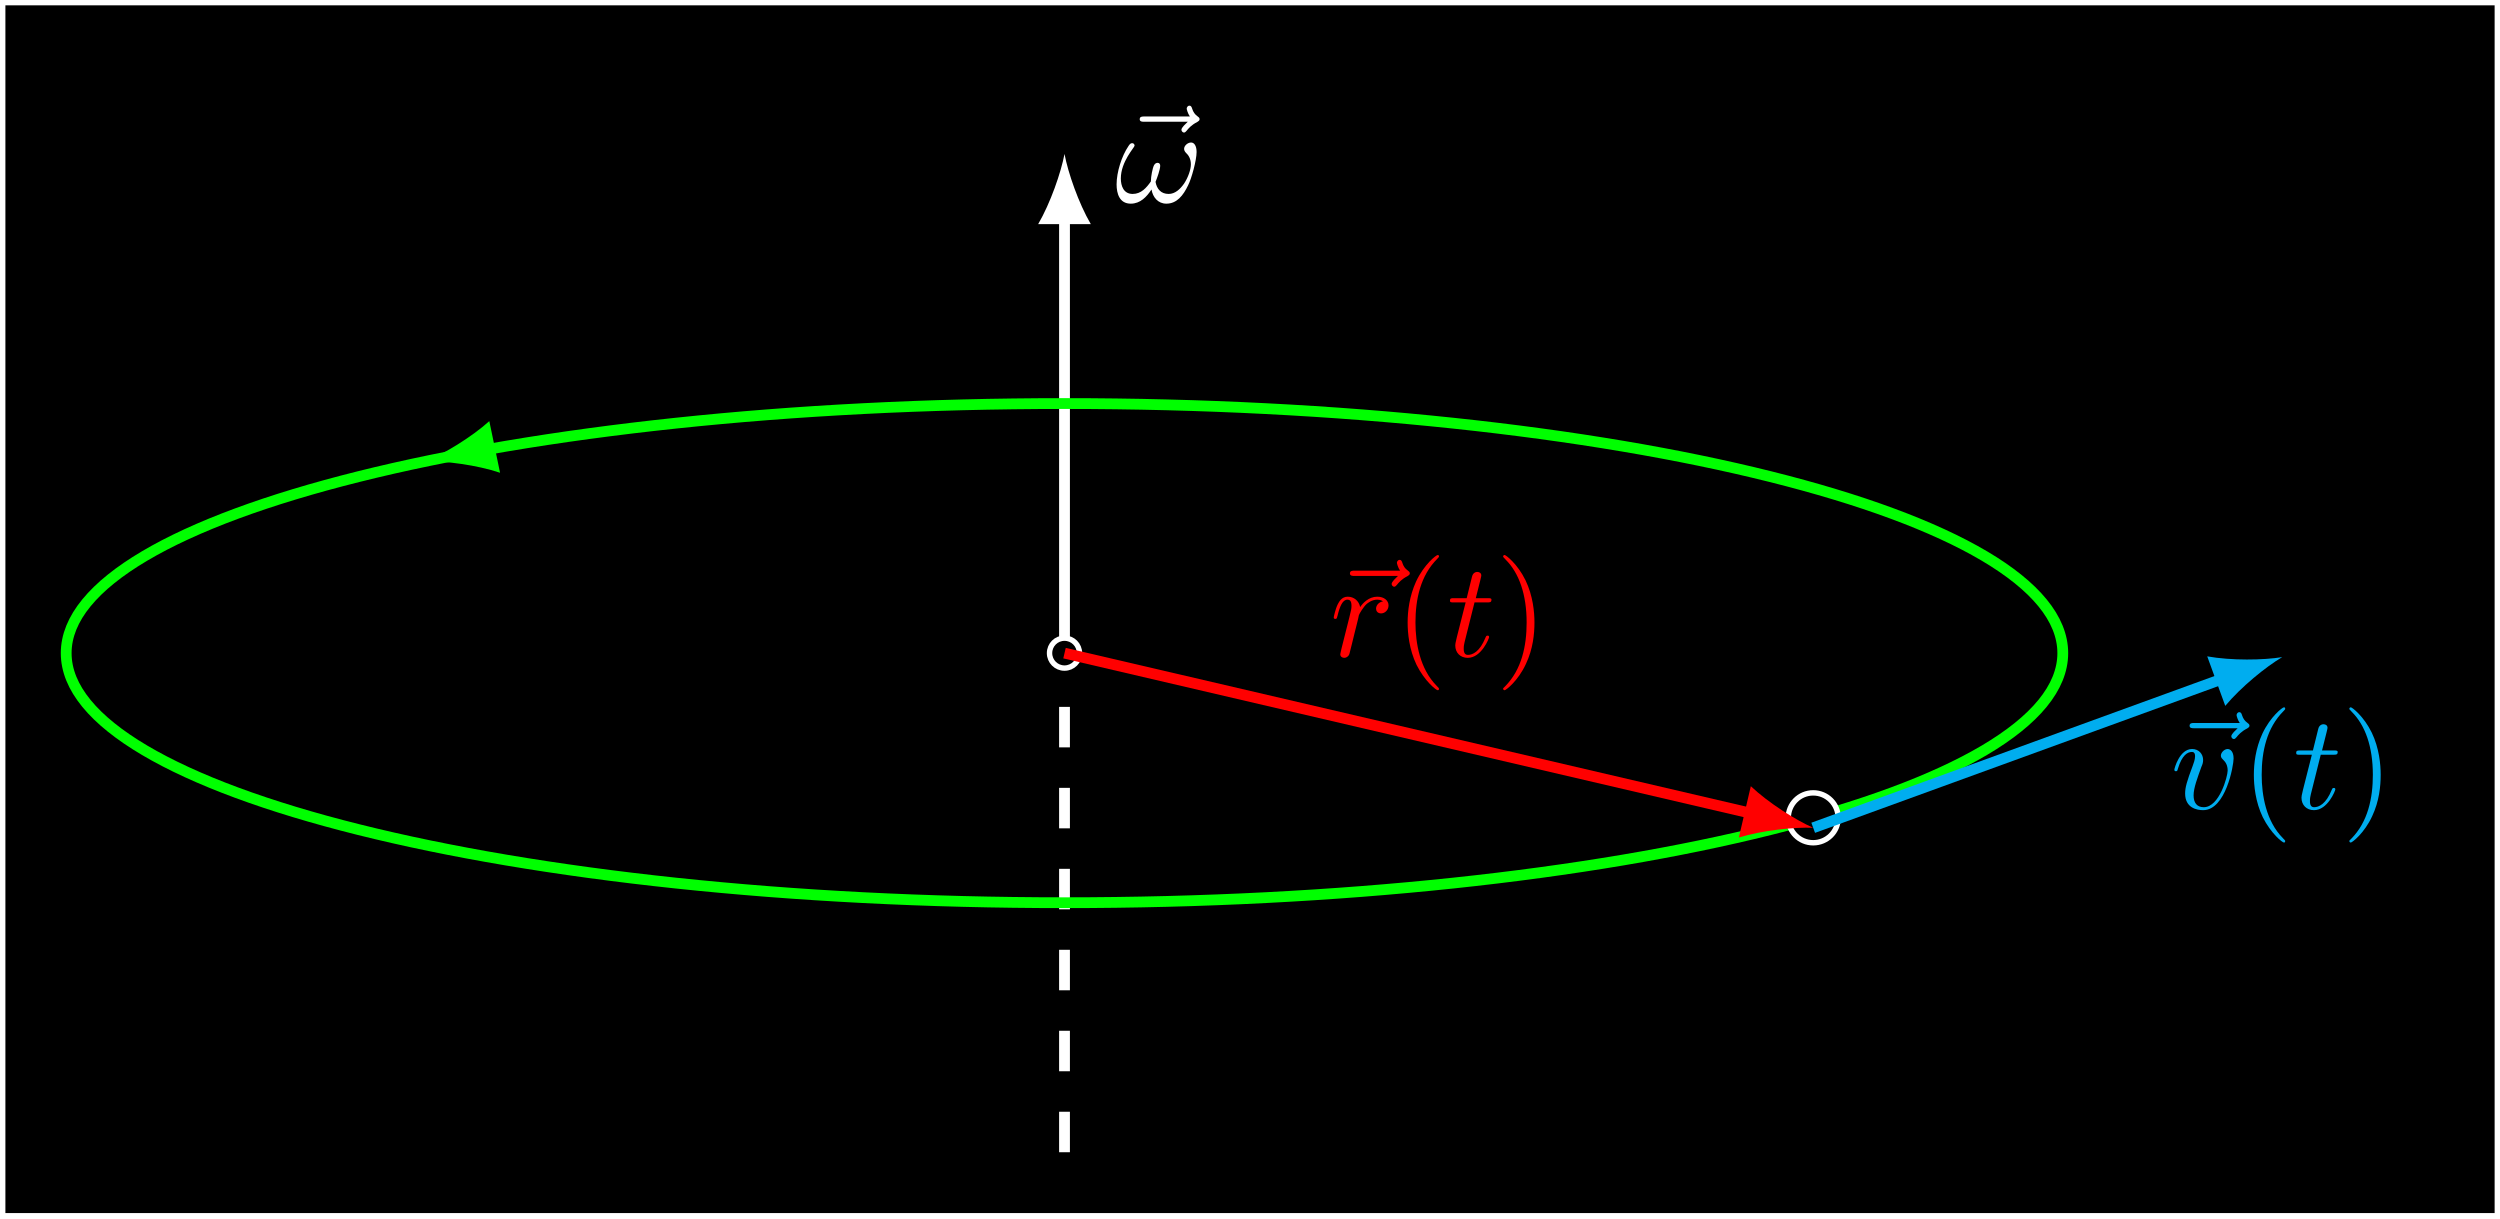
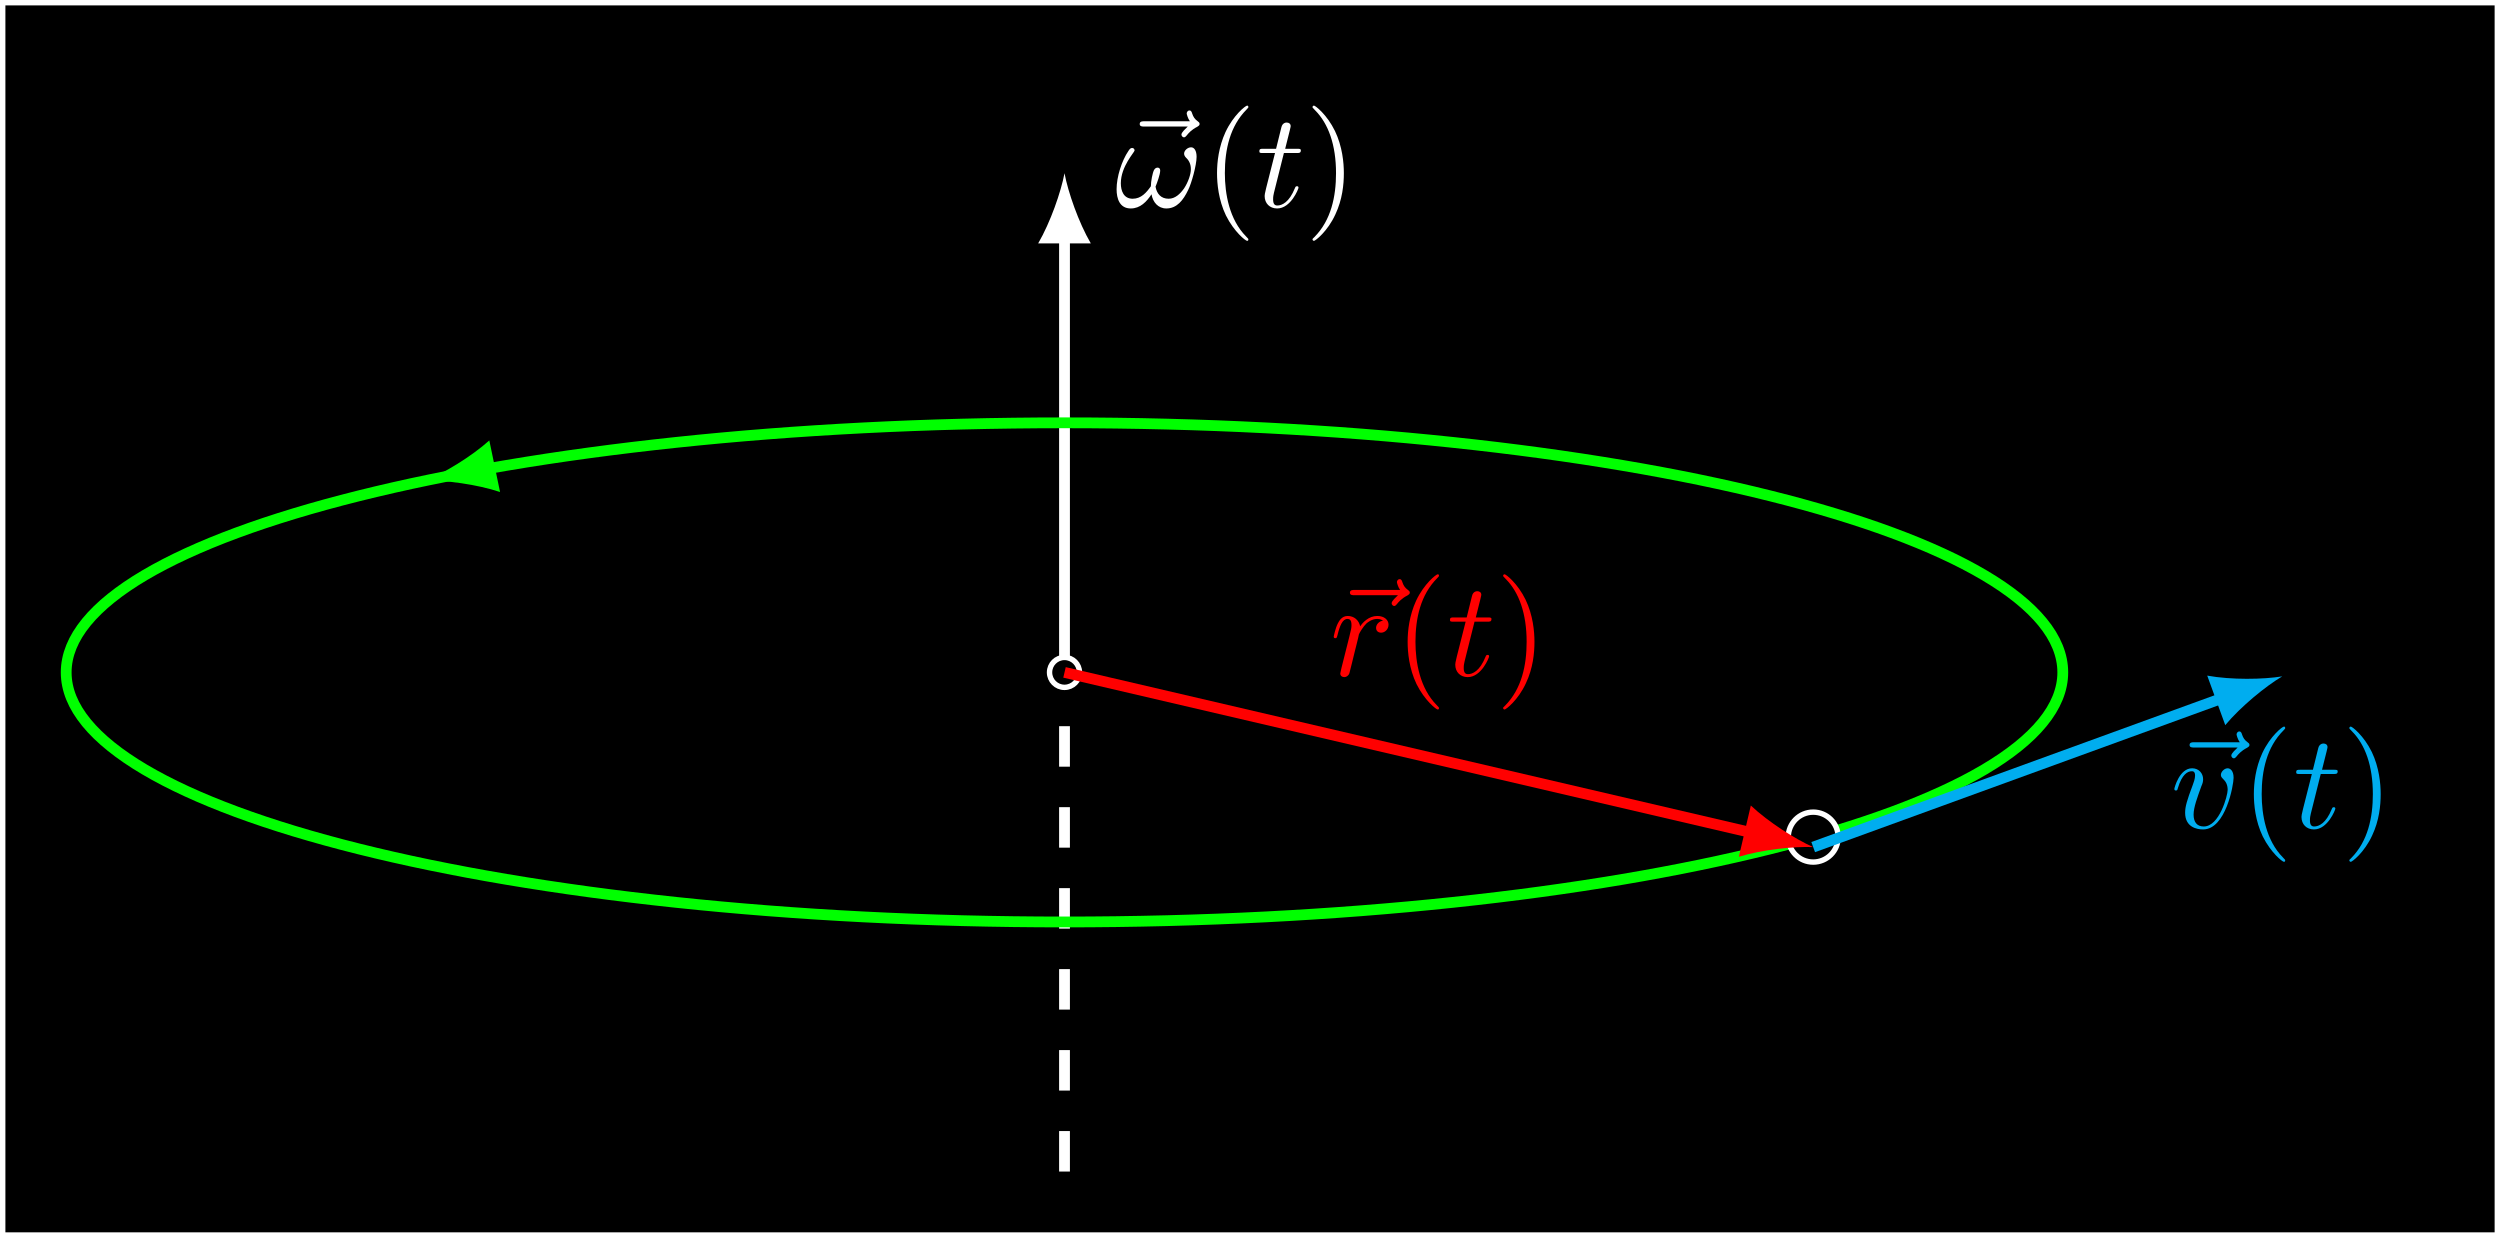
- <svg xmlns="http://www.w3.org/2000/svg" xmlns:xlink="http://www.w3.org/1999/xlink" width="184.568pt" height="89.956pt" viewBox="0 0 184.568 89.956" version="1.1">
+ <svg xmlns="http://www.w3.org/2000/svg" xmlns:xlink="http://www.w3.org/1999/xlink" width="184.568pt" height="91.379pt" viewBox="0 0 184.568 91.379" version="1.1">
  <defs>
    <g>
      <symbol overflow="visible" id="glyph0-0">
        <path style="stroke:none;" d="" />
      </symbol>
      <symbol overflow="visible" id="glyph0-1">
        <path style="stroke:none;" d="M 5.359 -5.938 C 5.219 -5.797 4.891 -5.516 4.891 -5.344 C 4.891 -5.25 4.984 -5.141 5.078 -5.141 C 5.172 -5.141 5.219 -5.219 5.281 -5.281 C 5.391 -5.422 5.625 -5.703 6.062 -5.922 C 6.125 -5.969 6.234 -6.016 6.234 -6.125 C 6.234 -6.234 6.156 -6.281 6.094 -6.328 C 5.875 -6.484 5.766 -6.656 5.688 -6.891 C 5.656 -6.984 5.625 -7.125 5.484 -7.125 C 5.344 -7.125 5.281 -6.984 5.281 -6.906 C 5.281 -6.859 5.359 -6.547 5.516 -6.328 L 2.156 -6.328 C 2 -6.328 1.812 -6.328 1.812 -6.125 C 1.812 -5.938 2 -5.938 2.156 -5.938 Z M 5.359 -5.938 " />
      </symbol>
      <symbol overflow="visible" id="glyph0-2">
        <path style="stroke:none;" d="M 6.031 -3.703 C 6.031 -4.156 5.859 -4.406 5.625 -4.406 C 5.375 -4.406 5.109 -4.172 5.109 -3.938 C 5.109 -3.844 5.156 -3.734 5.25 -3.641 C 5.422 -3.484 5.609 -3.219 5.609 -2.797 C 5.609 -2.406 5.406 -1.828 5.109 -1.375 C 4.812 -0.953 4.438 -0.609 3.969 -0.609 C 3.406 -0.609 3.094 -0.969 3 -1.5 C 3.109 -1.766 3.344 -2.406 3.344 -2.688 C 3.344 -2.797 3.297 -2.906 3.156 -2.906 C 3.078 -2.906 2.969 -2.875 2.891 -2.734 C 2.781 -2.531 2.656 -1.891 2.656 -1.531 C 2.328 -1.062 1.938 -0.609 1.312 -0.609 C 0.641 -0.609 0.438 -1.203 0.438 -1.75 C 0.438 -3 1.453 -4.047 1.453 -4.172 C 1.453 -4.281 1.375 -4.359 1.266 -4.359 C 1.141 -4.359 1.062 -4.234 1 -4.141 C 0.5 -3.406 0.125 -2.219 0.125 -1.312 C 0.125 -0.625 0.344 0.109 1.172 0.109 C 1.875 0.109 2.344 -0.391 2.703 -0.938 C 2.797 -0.359 3.188 0.109 3.797 0.109 C 4.578 0.109 5.047 -0.5 5.406 -1.25 C 5.656 -1.734 6.031 -3.094 6.031 -3.703 Z M 6.031 -3.703 " />
      </symbol>
      <symbol overflow="visible" id="glyph0-3">
-         <path style="stroke:none;" d="M 0.875 -0.594 C 0.844 -0.438 0.781 -0.203 0.781 -0.156 C 0.781 0.016 0.922 0.109 1.078 0.109 C 1.203 0.109 1.375 0.031 1.453 -0.172 C 1.469 -0.203 1.797 -1.562 1.844 -1.75 C 1.922 -2.078 2.109 -2.766 2.156 -3.047 C 2.203 -3.172 2.484 -3.641 2.719 -3.859 C 2.797 -3.922 3.094 -4.188 3.516 -4.188 C 3.781 -4.188 3.922 -4.062 3.938 -4.062 C 3.641 -4.016 3.422 -3.781 3.422 -3.516 C 3.422 -3.359 3.531 -3.172 3.797 -3.172 C 4.062 -3.172 4.344 -3.406 4.344 -3.766 C 4.344 -4.109 4.031 -4.406 3.516 -4.406 C 2.875 -4.406 2.438 -3.922 2.25 -3.641 C 2.156 -4.094 1.797 -4.406 1.328 -4.406 C 0.875 -4.406 0.688 -4.016 0.594 -3.844 C 0.422 -3.5 0.297 -2.906 0.297 -2.875 C 0.297 -2.766 0.391 -2.766 0.406 -2.766 C 0.516 -2.766 0.516 -2.781 0.578 -3 C 0.75 -3.703 0.953 -4.188 1.312 -4.188 C 1.469 -4.188 1.609 -4.109 1.609 -3.734 C 1.609 -3.516 1.578 -3.406 1.453 -2.891 Z M 0.875 -0.594 " />
+         <path style="stroke:none;" d="M 2.047 -3.984 L 2.984 -3.984 C 3.188 -3.984 3.297 -3.984 3.297 -4.188 C 3.297 -4.297 3.188 -4.297 3.016 -4.297 L 2.141 -4.297 C 2.5 -5.719 2.547 -5.906 2.547 -5.969 C 2.547 -6.141 2.422 -6.234 2.25 -6.234 C 2.219 -6.234 1.938 -6.234 1.859 -5.875 L 1.469 -4.297 L 0.531 -4.297 C 0.328 -4.297 0.234 -4.297 0.234 -4.109 C 0.234 -3.984 0.312 -3.984 0.516 -3.984 L 1.391 -3.984 C 0.672 -1.156 0.625 -0.984 0.625 -0.812 C 0.625 -0.266 1 0.109 1.547 0.109 C 2.562 0.109 3.125 -1.344 3.125 -1.422 C 3.125 -1.531 3.047 -1.531 3.016 -1.531 C 2.922 -1.531 2.906 -1.5 2.859 -1.391 C 2.438 -0.344 1.906 -0.109 1.562 -0.109 C 1.359 -0.109 1.25 -0.234 1.25 -0.562 C 1.25 -0.812 1.281 -0.875 1.312 -1.047 Z M 2.047 -3.984 " />
      </symbol>
      <symbol overflow="visible" id="glyph0-4">
-         <path style="stroke:none;" d="M 2.047 -3.984 L 2.984 -3.984 C 3.188 -3.984 3.297 -3.984 3.297 -4.188 C 3.297 -4.297 3.188 -4.297 3.016 -4.297 L 2.141 -4.297 C 2.5 -5.719 2.547 -5.906 2.547 -5.969 C 2.547 -6.141 2.422 -6.234 2.25 -6.234 C 2.219 -6.234 1.938 -6.234 1.859 -5.875 L 1.469 -4.297 L 0.531 -4.297 C 0.328 -4.297 0.234 -4.297 0.234 -4.109 C 0.234 -3.984 0.312 -3.984 0.516 -3.984 L 1.391 -3.984 C 0.672 -1.156 0.625 -0.984 0.625 -0.812 C 0.625 -0.266 1 0.109 1.547 0.109 C 2.562 0.109 3.125 -1.344 3.125 -1.422 C 3.125 -1.531 3.047 -1.531 3.016 -1.531 C 2.922 -1.531 2.906 -1.5 2.859 -1.391 C 2.438 -0.344 1.906 -0.109 1.562 -0.109 C 1.359 -0.109 1.25 -0.234 1.25 -0.562 C 1.25 -0.812 1.281 -0.875 1.312 -1.047 Z M 2.047 -3.984 " />
+         <path style="stroke:none;" d="M 0.875 -0.594 C 0.844 -0.438 0.781 -0.203 0.781 -0.156 C 0.781 0.016 0.922 0.109 1.078 0.109 C 1.203 0.109 1.375 0.031 1.453 -0.172 C 1.469 -0.203 1.797 -1.562 1.844 -1.75 C 1.922 -2.078 2.109 -2.766 2.156 -3.047 C 2.203 -3.172 2.484 -3.641 2.719 -3.859 C 2.797 -3.922 3.094 -4.188 3.516 -4.188 C 3.781 -4.188 3.922 -4.062 3.938 -4.062 C 3.641 -4.016 3.422 -3.781 3.422 -3.516 C 3.422 -3.359 3.531 -3.172 3.797 -3.172 C 4.062 -3.172 4.344 -3.406 4.344 -3.766 C 4.344 -4.109 4.031 -4.406 3.516 -4.406 C 2.875 -4.406 2.438 -3.922 2.25 -3.641 C 2.156 -4.094 1.797 -4.406 1.328 -4.406 C 0.875 -4.406 0.688 -4.016 0.594 -3.844 C 0.422 -3.5 0.297 -2.906 0.297 -2.875 C 0.297 -2.766 0.391 -2.766 0.406 -2.766 C 0.516 -2.766 0.516 -2.781 0.578 -3 C 0.75 -3.703 0.953 -4.188 1.312 -4.188 C 1.469 -4.188 1.609 -4.109 1.609 -3.734 C 1.609 -3.516 1.578 -3.406 1.453 -2.891 Z M 0.875 -0.594 " />
      </symbol>
      <symbol overflow="visible" id="glyph0-5">
        <path style="stroke:none;" d="M 4.672 -3.703 C 4.672 -4.25 4.406 -4.406 4.234 -4.406 C 3.984 -4.406 3.734 -4.141 3.734 -3.922 C 3.734 -3.797 3.781 -3.734 3.891 -3.625 C 4.109 -3.422 4.234 -3.172 4.234 -2.812 C 4.234 -2.391 3.625 -0.109 2.469 -0.109 C 1.953 -0.109 1.719 -0.453 1.719 -0.984 C 1.719 -1.531 2 -2.266 2.297 -3.094 C 2.375 -3.266 2.422 -3.406 2.422 -3.594 C 2.422 -4.031 2.109 -4.406 1.609 -4.406 C 0.672 -4.406 0.297 -2.953 0.297 -2.875 C 0.297 -2.766 0.391 -2.766 0.406 -2.766 C 0.516 -2.766 0.516 -2.797 0.562 -2.953 C 0.859 -3.953 1.281 -4.188 1.578 -4.188 C 1.656 -4.188 1.828 -4.188 1.828 -3.875 C 1.828 -3.625 1.719 -3.344 1.656 -3.172 C 1.219 -2.016 1.094 -1.562 1.094 -1.125 C 1.094 -0.047 1.969 0.109 2.422 0.109 C 4.094 0.109 4.672 -3.188 4.672 -3.703 Z M 4.672 -3.703 " />
      </symbol>
      <symbol overflow="visible" id="glyph1-0">
        <path style="stroke:none;" d="" />
      </symbol>
      <symbol overflow="visible" id="glyph1-1">
        <path style="stroke:none;" d="M 3.297 2.391 C 3.297 2.359 3.297 2.344 3.125 2.172 C 1.891 0.922 1.562 -0.969 1.562 -2.5 C 1.562 -4.234 1.938 -5.969 3.172 -7.203 C 3.297 -7.328 3.297 -7.344 3.297 -7.375 C 3.297 -7.453 3.266 -7.484 3.203 -7.484 C 3.094 -7.484 2.203 -6.797 1.609 -5.531 C 1.109 -4.438 0.984 -3.328 0.984 -2.5 C 0.984 -1.719 1.094 -0.516 1.641 0.625 C 2.25 1.844 3.094 2.5 3.203 2.5 C 3.266 2.5 3.297 2.469 3.297 2.391 Z M 3.297 2.391 " />
      </symbol>
      <symbol overflow="visible" id="glyph1-2">
        <path style="stroke:none;" d="M 2.875 -2.5 C 2.875 -3.266 2.766 -4.469 2.219 -5.609 C 1.625 -6.828 0.766 -7.484 0.672 -7.484 C 0.609 -7.484 0.562 -7.438 0.562 -7.375 C 0.562 -7.344 0.562 -7.328 0.75 -7.141 C 1.734 -6.156 2.297 -4.578 2.297 -2.5 C 2.297 -0.781 1.938 0.969 0.703 2.219 C 0.562 2.344 0.562 2.359 0.562 2.391 C 0.562 2.453 0.609 2.5 0.672 2.5 C 0.766 2.5 1.672 1.812 2.25 0.547 C 2.766 -0.547 2.875 -1.656 2.875 -2.5 Z M 2.875 -2.5 " />
      </symbol>
    </g>
    <clipPath id="clip1">
-       <path d="M 0 0 L 184.566 0 L 184.566 89.957 L 0 89.957 Z M 0 0 " />
+       <path d="M 0 0 L 184.566 0 L 184.566 91.379 L 0 91.379 Z M 0 0 " />
    </clipPath>
  </defs>
  <g id="surface1">
    <g clip-path="url(#clip1)" clip-rule="nonzero">
-       <path style="fill-rule:nonzero;fill:rgb(0%,0%,0%);fill-opacity:1;stroke-width:0.399;stroke-linecap:butt;stroke-linejoin:miter;stroke:rgb(100%,100%,100%);stroke-opacity:1;stroke-miterlimit:10;" d="M -78.389 32.161 L -78.389 121.724 L 105.783 121.724 L 105.783 32.161 Z M -78.389 32.161 " transform="matrix(1,0,0,-1,78.588,121.919)" />
+       <path style="fill-rule:nonzero;fill:rgb(0%,0%,0%);fill-opacity:1;stroke-width:0.399;stroke-linecap:butt;stroke-linejoin:miter;stroke:rgb(100%,100%,100%);stroke-opacity:1;stroke-miterlimit:10;" d="M -78.389 32.162 L -78.389 123.143 L 105.783 123.143 L 105.783 32.162 Z M -78.389 32.162 " transform="matrix(1,0,0,-1,78.588,123.342)" />
    </g>
-     <path style="fill:none;stroke-width:0.797;stroke-linecap:butt;stroke-linejoin:miter;stroke:rgb(100%,100%,100%);stroke-opacity:1;stroke-dasharray:2.989,2.989;stroke-miterlimit:10;" d="M 0.002 36.853 L 0.002 73.7 " transform="matrix(1,0,0,-1,78.588,121.919)" />
-     <path style="fill:none;stroke-width:0.797;stroke-linecap:butt;stroke-linejoin:miter;stroke:rgb(100%,100%,100%);stroke-opacity:1;stroke-miterlimit:10;" d="M 0.002 73.7 L 0.002 105.892 " transform="matrix(1,0,0,-1,78.588,121.919)" />
-     <path style=" stroke:none;fill-rule:nonzero;fill:rgb(100%,100%,100%);fill-opacity:1;" d="M 78.59 11.367 C 78.328 12.746 77.551 14.992 76.645 16.547 L 80.531 16.547 C 79.625 14.992 78.848 12.746 78.59 11.367 " />
+     <path style="fill:none;stroke-width:0.797;stroke-linecap:butt;stroke-linejoin:miter;stroke:rgb(100%,100%,100%);stroke-opacity:1;stroke-dasharray:2.989,2.989;stroke-miterlimit:10;" d="M 0.002 36.85 L 0.002 73.701 " transform="matrix(1,0,0,-1,78.588,123.342)" />
+     <path style="fill:none;stroke-width:0.797;stroke-linecap:butt;stroke-linejoin:miter;stroke:rgb(100%,100%,100%);stroke-opacity:1;stroke-miterlimit:10;" d="M 0.002 73.701 L 0.002 105.889 " transform="matrix(1,0,0,-1,78.588,123.342)" />
+     <path style=" stroke:none;fill-rule:nonzero;fill:rgb(100%,100%,100%);fill-opacity:1;" d="M 78.59 12.789 C 78.328 14.172 77.551 16.414 76.645 17.969 L 80.531 17.969 C 79.625 16.414 78.848 14.172 78.59 12.789 " />
    <g style="fill:rgb(100%,100%,100%);fill-opacity:1;">
-       <use xlink:href="#glyph0-1" x="82.33" y="14.927" />
+       <use xlink:href="#glyph0-1" x="82.33" y="15.281" />
    </g>
    <g style="fill:rgb(100%,100%,100%);fill-opacity:1;">
-       <use xlink:href="#glyph0-2" x="82.31" y="14.927" />
+       <use xlink:href="#glyph0-2" x="82.31" y="15.281" />
    </g>
-     <path style="fill-rule:nonzero;fill:rgb(0%,0%,0%);fill-opacity:1;stroke-width:0.399;stroke-linecap:butt;stroke-linejoin:miter;stroke:rgb(100%,100%,100%);stroke-opacity:1;stroke-miterlimit:10;" d="M 1.107 73.7 C 1.107 74.314 0.611 74.806 0.002 74.806 C -0.611 74.806 -1.104 74.314 -1.104 73.7 C -1.104 73.091 -0.611 72.595 0.002 72.595 C 0.611 72.595 1.107 73.091 1.107 73.7 Z M 1.107 73.7 " transform="matrix(1,0,0,-1,78.588,121.919)" />
-     <path style="fill:none;stroke-width:0.797;stroke-linecap:butt;stroke-linejoin:miter;stroke:rgb(0%,100%,0%);stroke-opacity:1;stroke-miterlimit:10;" d="M 73.701 73.7 C 73.701 83.88 40.705 92.126 0.002 92.126 C -40.705 92.126 -73.701 83.88 -73.701 73.7 C -73.701 63.524 -40.705 55.274 0.002 55.274 C 40.705 55.274 73.701 63.524 73.701 73.7 Z M 73.701 73.7 " transform="matrix(1,0,0,-1,78.588,121.919)" />
-     <path style=" stroke:none;fill-rule:nonzero;fill:rgb(0%,100%,0%);fill-opacity:1;" d="M 31.441 34.055 C 32.848 34.027 35.207 34.328 36.918 34.902 L 36.125 31.09 C 34.785 32.297 32.742 33.52 31.441 34.055 " />
-     <path style="fill-rule:nonzero;fill:rgb(0%,0%,0%);fill-opacity:1;stroke-width:0.399;stroke-linecap:butt;stroke-linejoin:miter;stroke:rgb(100%,100%,100%);stroke-opacity:1;stroke-miterlimit:10;" d="M 57.119 61.54 C 57.119 62.56 56.295 63.384 55.275 63.384 C 54.26 63.384 53.435 62.56 53.435 61.54 C 53.435 60.524 54.26 59.7 55.275 59.7 C 56.295 59.7 57.119 60.524 57.119 61.54 Z M 57.119 61.54 " transform="matrix(1,0,0,-1,78.588,121.919)" />
-     <path style="fill:none;stroke-width:0.797;stroke-linecap:butt;stroke-linejoin:miter;stroke:rgb(100%,0%,0%);stroke-opacity:1;stroke-miterlimit:10;" d="M 0.002 73.7 L 50.732 61.864 " transform="matrix(1,0,0,-1,78.588,121.919)" />
-     <path style=" stroke:none;fill-rule:nonzero;fill:rgb(100%,0%,0%);fill-opacity:1;" d="M 133.863 61.113 C 132.578 60.547 130.566 59.281 129.258 58.043 L 128.375 61.832 C 130.094 61.301 132.461 61.055 133.863 61.113 " />
+     <g style="fill:rgb(100%,100%,100%);fill-opacity:1;">
+       <use xlink:href="#glyph1-1" x="88.866" y="15.281" />
+     </g>
+     <g style="fill:rgb(100%,100%,100%);fill-opacity:1;">
+       <use xlink:href="#glyph0-3" x="92.74" y="15.281" />
+     </g>
+     <g style="fill:rgb(100%,100%,100%);fill-opacity:1;">
+       <use xlink:href="#glyph1-2" x="96.338" y="15.281" />
+     </g>
+     <path style="fill-rule:nonzero;fill:rgb(0%,0%,0%);fill-opacity:1;stroke-width:0.399;stroke-linecap:butt;stroke-linejoin:miter;stroke:rgb(100%,100%,100%);stroke-opacity:1;stroke-miterlimit:10;" d="M 1.107 73.701 C 1.107 74.311 0.611 74.807 0.002 74.807 C -0.611 74.807 -1.104 74.311 -1.104 73.701 C -1.104 73.092 -0.611 72.596 0.002 72.596 C 0.611 72.596 1.107 73.092 1.107 73.701 Z M 1.107 73.701 " transform="matrix(1,0,0,-1,78.588,123.342)" />
+     <path style="fill:none;stroke-width:0.797;stroke-linecap:butt;stroke-linejoin:miter;stroke:rgb(0%,100%,0%);stroke-opacity:1;stroke-miterlimit:10;" d="M 73.701 73.701 C 73.701 83.877 40.705 92.127 0.002 92.127 C -40.705 92.127 -73.701 83.877 -73.701 73.701 C -73.701 63.526 -40.705 55.276 0.002 55.276 C 40.705 55.276 73.701 63.526 73.701 73.701 Z M 73.701 73.701 " transform="matrix(1,0,0,-1,78.588,123.342)" />
+     <path style=" stroke:none;fill-rule:nonzero;fill:rgb(0%,100%,0%);fill-opacity:1;" d="M 31.441 35.477 C 32.848 35.449 35.207 35.754 36.918 36.324 L 36.125 32.516 C 34.785 33.723 32.742 34.941 31.441 35.477 " />
+     <path style="fill-rule:nonzero;fill:rgb(0%,0%,0%);fill-opacity:1;stroke-width:0.399;stroke-linecap:butt;stroke-linejoin:miter;stroke:rgb(100%,100%,100%);stroke-opacity:1;stroke-miterlimit:10;" d="M 57.119 61.541 C 57.119 62.557 56.295 63.385 55.275 63.385 C 54.26 63.385 53.435 62.557 53.435 61.541 C 53.435 60.522 54.26 59.697 55.275 59.697 C 56.295 59.697 57.119 60.522 57.119 61.541 Z M 57.119 61.541 " transform="matrix(1,0,0,-1,78.588,123.342)" />
+     <path style="fill:none;stroke-width:0.797;stroke-linecap:butt;stroke-linejoin:miter;stroke:rgb(100%,0%,0%);stroke-opacity:1;stroke-miterlimit:10;" d="M 0.002 73.701 L 50.732 61.865 " transform="matrix(1,0,0,-1,78.588,123.342)" />
+     <path style=" stroke:none;fill-rule:nonzero;fill:rgb(100%,0%,0%);fill-opacity:1;" d="M 133.863 62.539 C 132.578 61.973 130.566 60.703 129.258 59.469 L 128.375 63.254 C 130.094 62.723 132.461 62.477 133.863 62.539 " />
    <g style="fill:rgb(100%,0%,0%);fill-opacity:1;">
-       <use xlink:href="#glyph0-1" x="97.849" y="48.458" />
+       <use xlink:href="#glyph0-1" x="97.849" y="49.881" />
    </g>
    <g style="fill:rgb(100%,0%,0%);fill-opacity:1;">
-       <use xlink:href="#glyph0-3" x="98.168" y="48.458" />
+       <use xlink:href="#glyph0-4" x="98.168" y="49.881" />
    </g>
    <g style="fill:rgb(100%,0%,0%);fill-opacity:1;">
-       <use xlink:href="#glyph1-1" x="102.938" y="48.458" />
+       <use xlink:href="#glyph1-1" x="102.938" y="49.881" />
    </g>
    <g style="fill:rgb(100%,0%,0%);fill-opacity:1;">
-       <use xlink:href="#glyph0-4" x="106.813" y="48.458" />
+       <use xlink:href="#glyph0-3" x="106.813" y="49.881" />
    </g>
    <g style="fill:rgb(100%,0%,0%);fill-opacity:1;">
-       <use xlink:href="#glyph1-2" x="110.41" y="48.458" />
+       <use xlink:href="#glyph1-2" x="110.41" y="49.881" />
    </g>
-     <path style="fill:none;stroke-width:0.797;stroke-linecap:butt;stroke-linejoin:miter;stroke:rgb(0%,67.839%,93.729%);stroke-opacity:1;stroke-miterlimit:10;" d="M 55.275 60.806 L 85.517 71.81 " transform="matrix(1,0,0,-1,78.588,121.919)" />
-     <path style=" stroke:none;fill-rule:nonzero;fill:rgb(0%,67.839%,93.729%);fill-opacity:1;" d="M 168.492 48.512 C 167.105 48.742 164.727 48.777 162.953 48.457 L 164.285 52.113 C 165.438 50.727 167.281 49.227 168.492 48.512 " />
+     <path style="fill:none;stroke-width:0.797;stroke-linecap:butt;stroke-linejoin:miter;stroke:rgb(0%,67.839%,93.729%);stroke-opacity:1;stroke-miterlimit:10;" d="M 55.275 60.803 L 85.517 71.811 " transform="matrix(1,0,0,-1,78.588,123.342)" />
+     <path style=" stroke:none;fill-rule:nonzero;fill:rgb(0%,67.839%,93.729%);fill-opacity:1;" d="M 168.492 49.934 C 167.105 50.164 164.727 50.203 162.953 49.879 L 164.285 53.535 C 165.438 52.152 167.281 50.652 168.492 49.934 " />
    <g style="fill:rgb(0%,67.839%,93.729%);fill-opacity:1;">
-       <use xlink:href="#glyph0-1" x="159.839" y="59.703" />
+       <use xlink:href="#glyph0-1" x="159.839" y="61.126" />
    </g>
    <g style="fill:rgb(0%,67.839%,93.729%);fill-opacity:1;">
-       <use xlink:href="#glyph0-5" x="160.228" y="59.703" />
+       <use xlink:href="#glyph0-5" x="160.228" y="61.126" />
    </g>
    <g style="fill:rgb(0%,67.839%,93.729%);fill-opacity:1;">
-       <use xlink:href="#glyph1-1" x="165.412" y="59.703" />
+       <use xlink:href="#glyph1-1" x="165.412" y="61.126" />
    </g>
    <g style="fill:rgb(0%,67.839%,93.729%);fill-opacity:1;">
-       <use xlink:href="#glyph0-4" x="169.287" y="59.703" />
+       <use xlink:href="#glyph0-3" x="169.287" y="61.126" />
    </g>
    <g style="fill:rgb(0%,67.839%,93.729%);fill-opacity:1;">
-       <use xlink:href="#glyph1-2" x="172.884" y="59.703" />
+       <use xlink:href="#glyph1-2" x="172.884" y="61.126" />
    </g>
  </g>
</svg>
